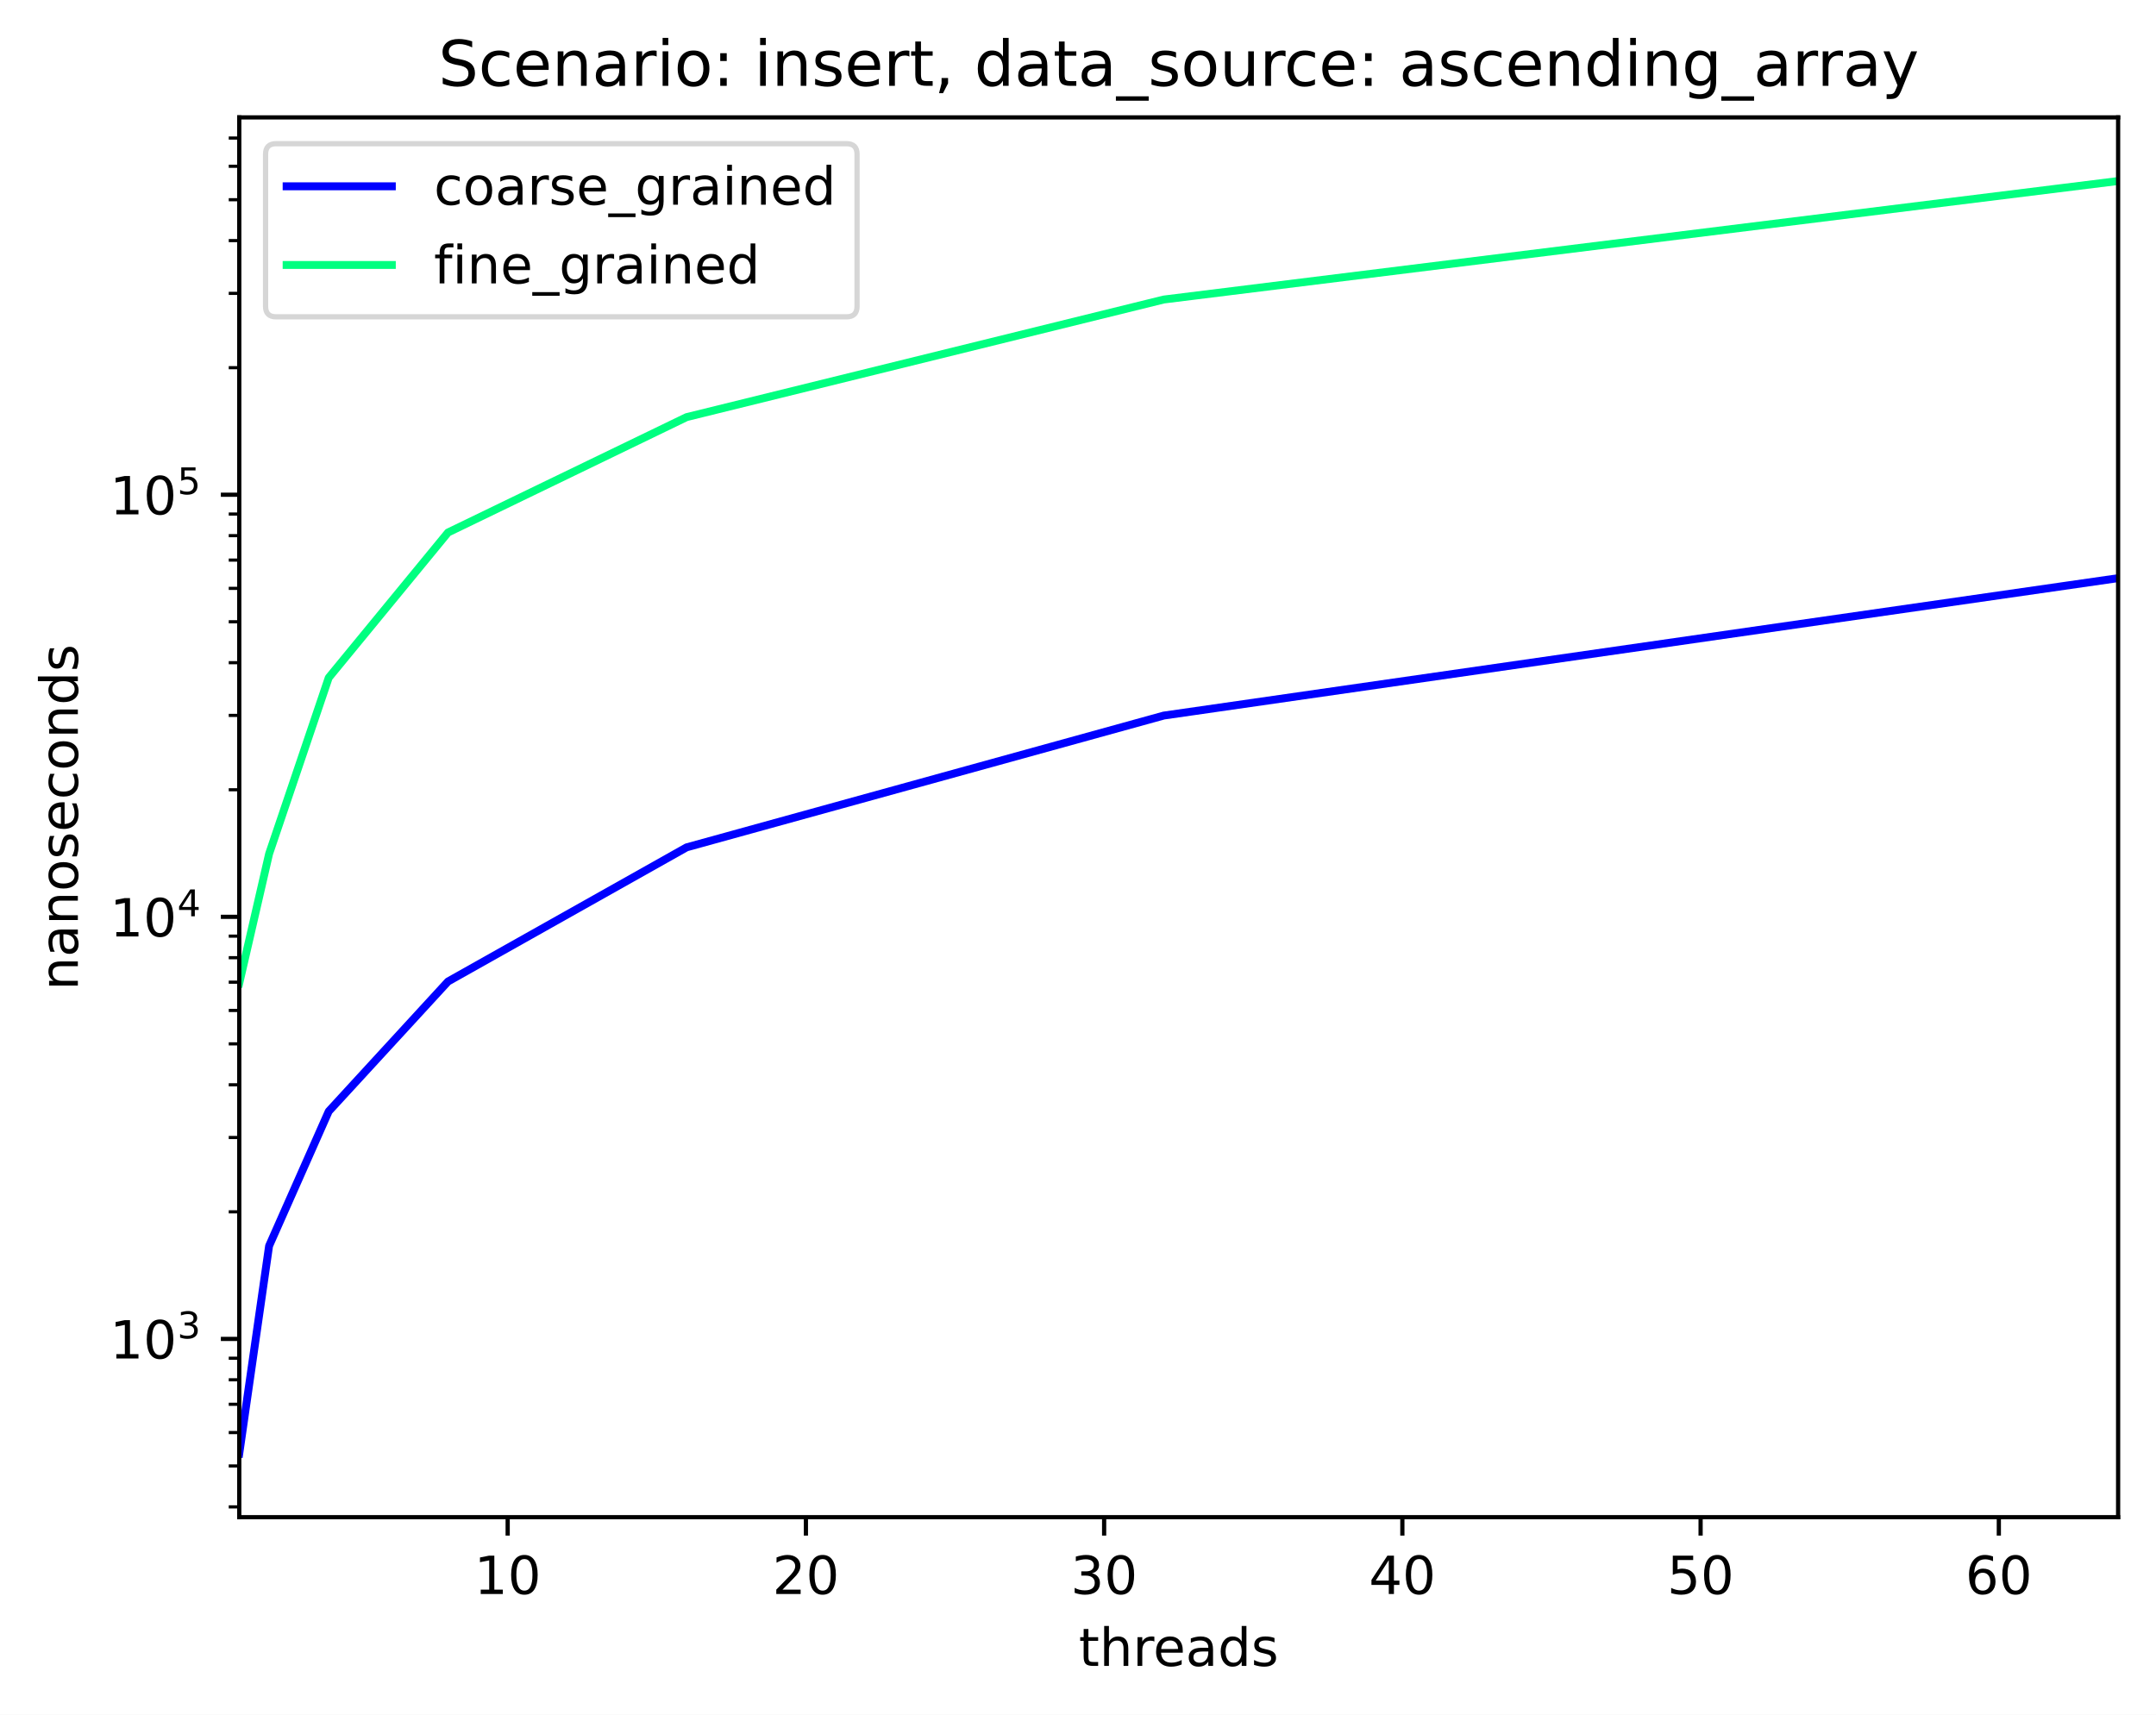
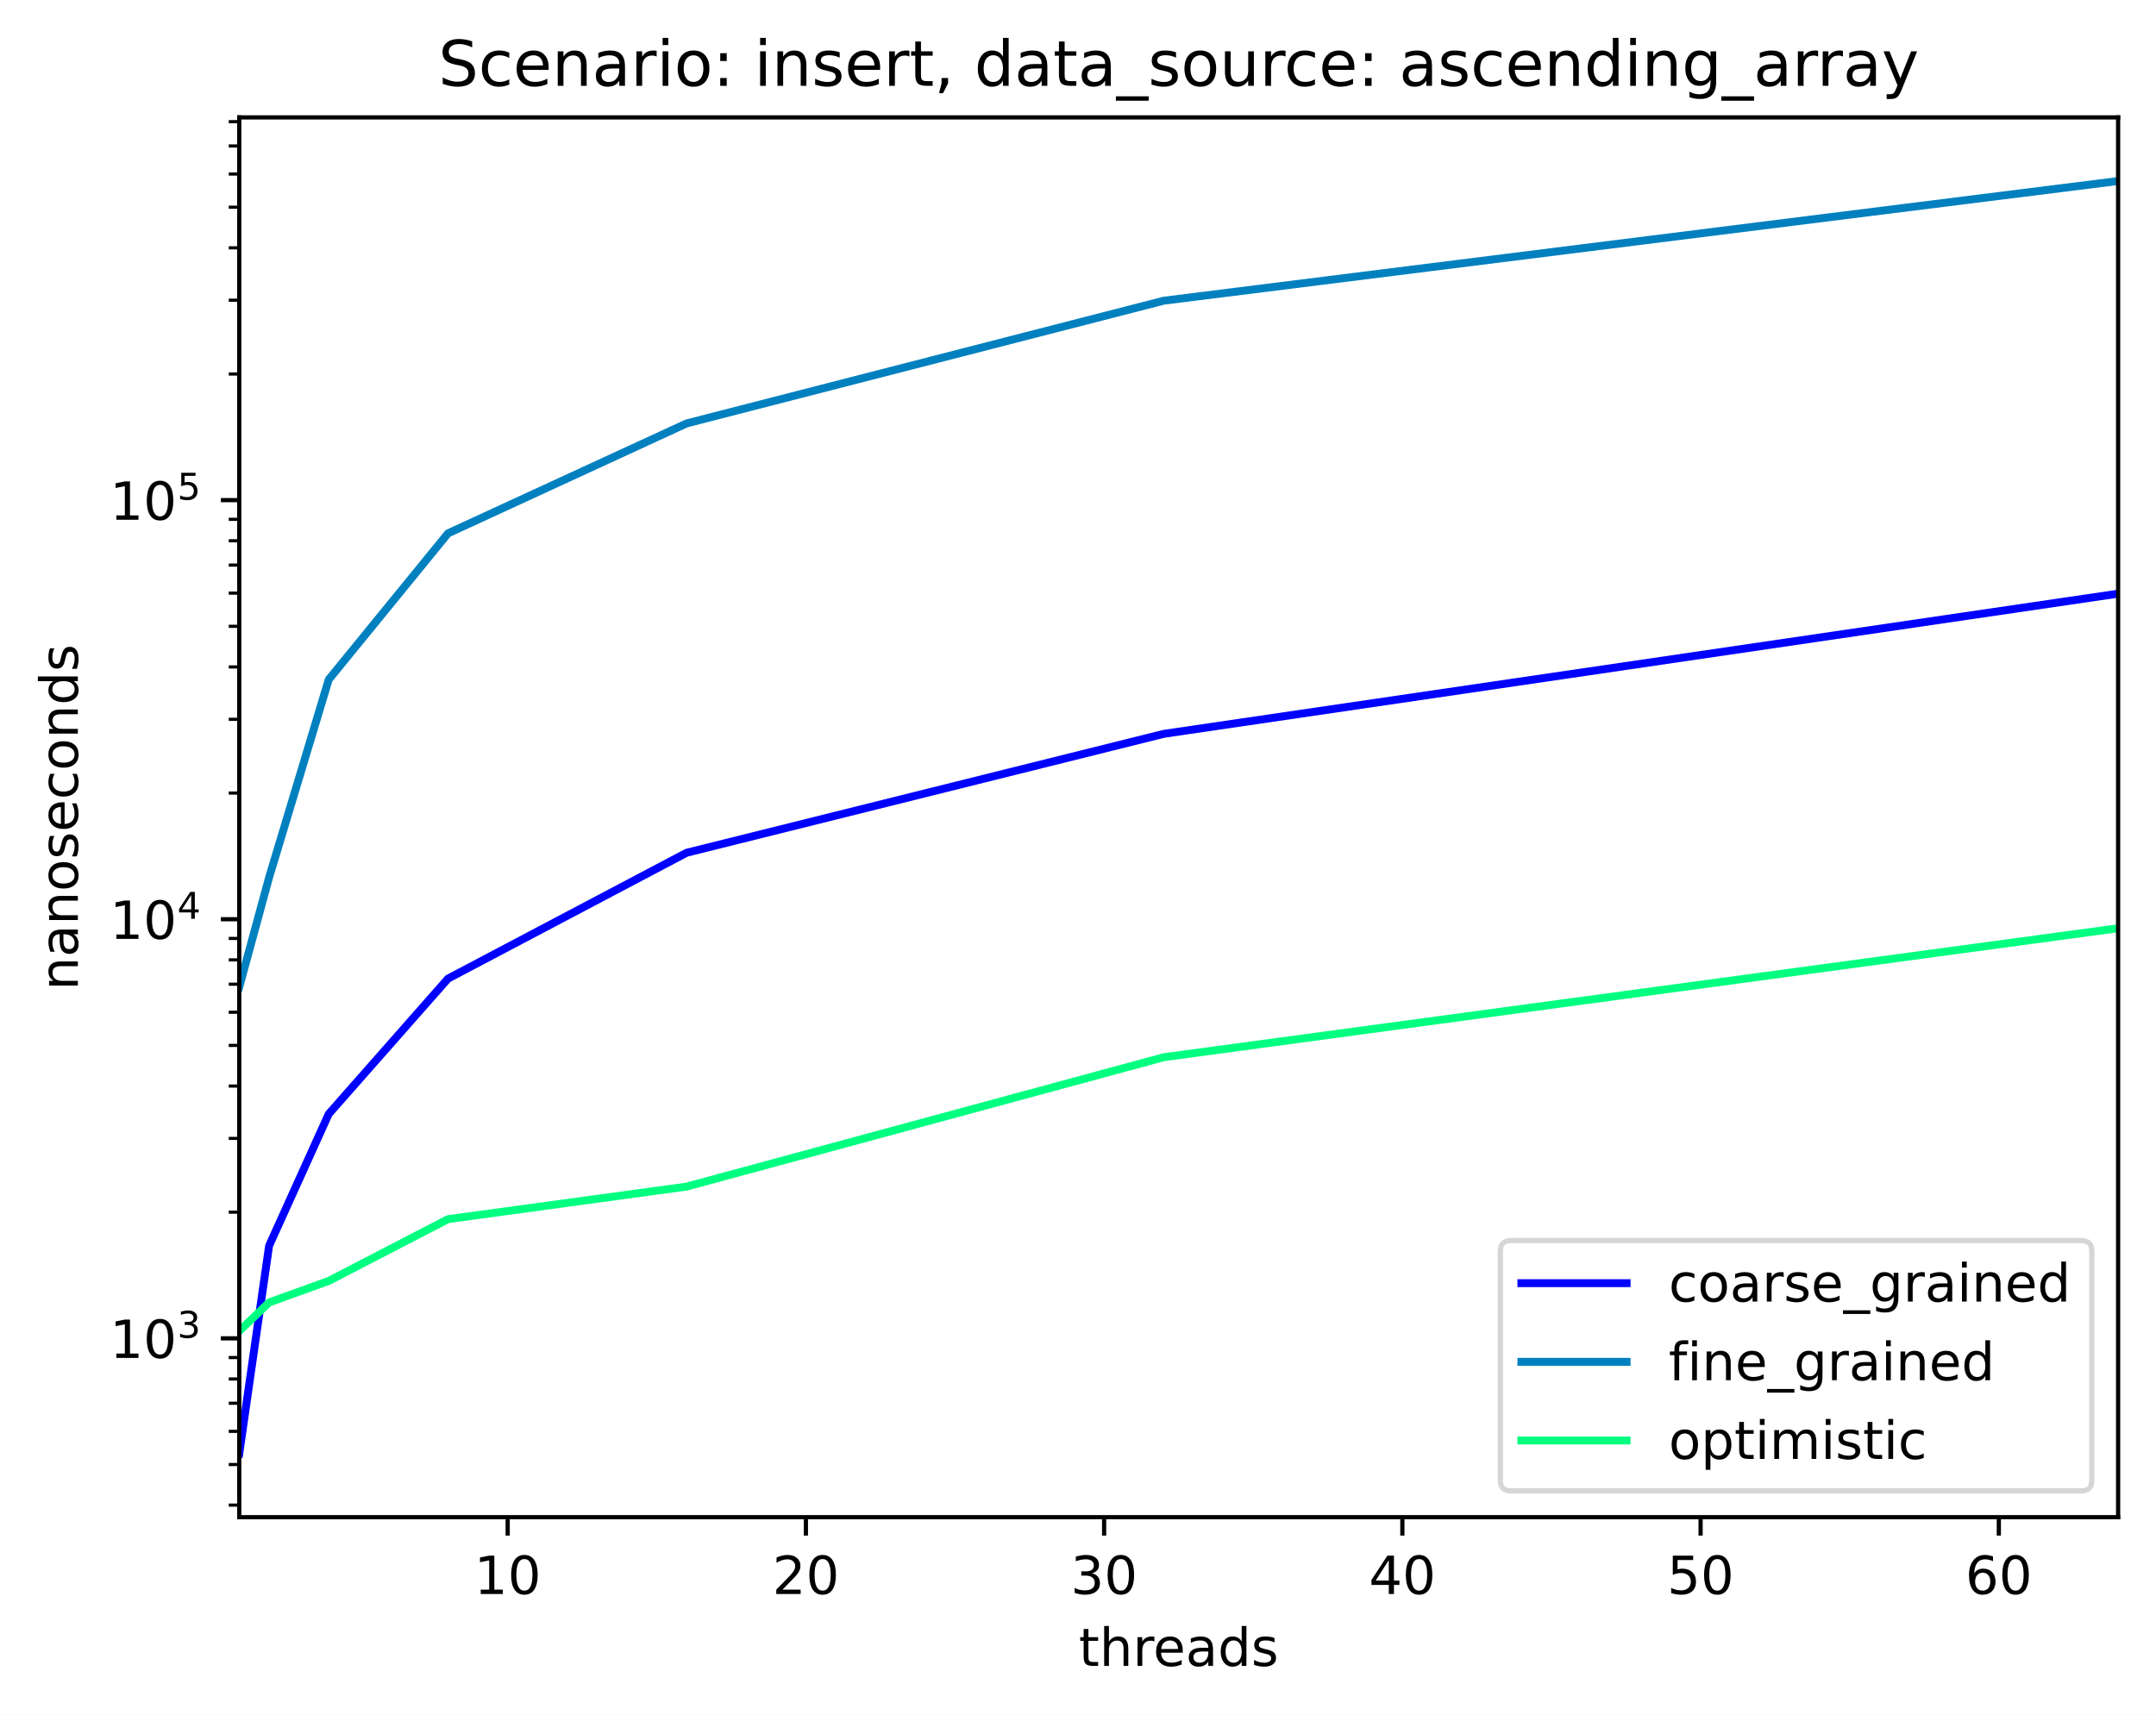
<svg xmlns="http://www.w3.org/2000/svg" xmlns:xlink="http://www.w3.org/1999/xlink" height="325.986pt" version="1.1" viewBox="0 0 409.798 325.986" width="409.798pt">
  <defs>
    <style type="text/css">
*{stroke-linecap:butt;stroke-linejoin:round;}
  </style>
  </defs>
  <g id="figure_1">
    <g id="patch_1">
      <path d="M 0 325.986  L 409.798 325.986  L 409.798 0  L 0 0  z " style="fill:#ffffff;" />
    </g>
    <g id="axes_1">
      <g id="patch_2">
        <path d="M 45.478 288.43  L 402.598 288.43  L 402.598 22.318  L 45.478 22.318  z " style="fill:#ffffff;" />
      </g>
      <g id="matplotlib.axis_1">
        <g id="xtick_1">
          <g id="line2d_1">
            <defs>
-               <path d="M 0 0  L 0 3.5  " id="m36a98ea195" style="stroke:#000000;stroke-width:0.8;" />
-             </defs>
-             <g>
-               <use style="stroke:#000000;stroke-width:0.8;" x="96.495" xlink:href="#m36a98ea195" y="288.43" />
+               <path d="M 0 0  L 0 3.5  " id="m3b8c43bbf1" style="stroke:#000000;stroke-width:0.8;" />
+             </defs>
+             <g>
+               <use style="stroke:#000000;stroke-width:0.8;" x="96.495" xlink:href="#m3b8c43bbf1" y="288.43" />
            </g>
          </g>
          <g id="text_1">
            <defs>
              <path d="M 12.406 8.297  L 28.516 8.297  L 28.516 63.922  L 10.984 60.406  L 10.984 69.391  L 28.422 72.906  L 38.281 72.906  L 38.281 8.297  L 54.391 8.297  L 54.391 0  L 12.406 0  z " id="DejaVuSans-49" />
              <path d="M 31.781 66.406  Q 24.172 66.406 20.328 58.906  Q 16.5 51.422 16.5 36.375  Q 16.5 21.391 20.328 13.891  Q 24.172 6.391 31.781 6.391  Q 39.453 6.391 43.281 13.891  Q 47.125 21.391 47.125 36.375  Q 47.125 51.422 43.281 58.906  Q 39.453 66.406 31.781 66.406  z M 31.781 74.219  Q 44.047 74.219 50.516 64.516  Q 56.984 54.828 56.984 36.375  Q 56.984 17.969 50.516 8.266  Q 44.047 -1.422 31.781 -1.422  Q 19.531 -1.422 13.062 8.266  Q 6.594 17.969 6.594 36.375  Q 6.594 54.828 13.062 64.516  Q 19.531 74.219 31.781 74.219  z " id="DejaVuSans-48" />
            </defs>
            <g transform="translate(90.13277 303.0286)scale(0.1 -0.1)">
              <use xlink:href="#DejaVuSans-49" />
              <use x="63.623" xlink:href="#DejaVuSans-48" />
            </g>
          </g>
        </g>
        <g id="xtick_2">
          <g id="line2d_2">
            <g>
-               <use style="stroke:#000000;stroke-width:0.8;" x="153.181" xlink:href="#m36a98ea195" y="288.43" />
+               <use style="stroke:#000000;stroke-width:0.8;" x="153.181" xlink:href="#m3b8c43bbf1" y="288.43" />
            </g>
          </g>
          <g id="text_2">
            <defs>
              <path d="M 19.188 8.297  L 53.609 8.297  L 53.609 0  L 7.328 0  L 7.328 8.297  Q 12.938 14.109 22.625 23.891  Q 32.328 33.688 34.812 36.531  Q 39.547 41.844 41.422 45.531  Q 43.312 49.219 43.312 52.781  Q 43.312 58.594 39.234 62.25  Q 35.156 65.922 28.609 65.922  Q 23.969 65.922 18.812 64.312  Q 13.672 62.703 7.812 59.422  L 7.812 69.391  Q 13.766 71.781 18.938 73  Q 24.125 74.219 28.422 74.219  Q 39.75 74.219 46.484 68.547  Q 53.219 62.891 53.219 53.422  Q 53.219 48.922 51.531 44.891  Q 49.859 40.875 45.406 35.406  Q 44.188 33.984 37.641 27.219  Q 31.109 20.453 19.188 8.297  z " id="DejaVuSans-50" />
            </defs>
            <g transform="translate(146.8185 303.0286)scale(0.1 -0.1)">
              <use xlink:href="#DejaVuSans-50" />
              <use x="63.623" xlink:href="#DejaVuSans-48" />
            </g>
          </g>
        </g>
        <g id="xtick_3">
          <g id="line2d_3">
            <g>
-               <use style="stroke:#000000;stroke-width:0.8;" x="209.867" xlink:href="#m36a98ea195" y="288.43" />
+               <use style="stroke:#000000;stroke-width:0.8;" x="209.867" xlink:href="#m3b8c43bbf1" y="288.43" />
            </g>
          </g>
          <g id="text_3">
            <defs>
              <path d="M 40.578 39.312  Q 47.656 37.797 51.625 33  Q 55.609 28.219 55.609 21.188  Q 55.609 10.406 48.188 4.484  Q 40.766 -1.422 27.094 -1.422  Q 22.516 -1.422 17.656 -0.516  Q 12.797 0.391 7.625 2.203  L 7.625 11.719  Q 11.719 9.328 16.594 8.109  Q 21.484 6.891 26.812 6.891  Q 36.078 6.891 40.938 10.547  Q 45.797 14.203 45.797 21.188  Q 45.797 27.641 41.281 31.266  Q 36.766 34.906 28.719 34.906  L 20.219 34.906  L 20.219 43.016  L 29.109 43.016  Q 36.375 43.016 40.234 45.922  Q 44.094 48.828 44.094 54.297  Q 44.094 59.906 40.109 62.906  Q 36.141 65.922 28.719 65.922  Q 24.656 65.922 20.016 65.031  Q 15.375 64.156 9.812 62.312  L 9.812 71.094  Q 15.438 72.656 20.344 73.438  Q 25.25 74.219 29.594 74.219  Q 40.828 74.219 47.359 69.109  Q 53.906 64.016 53.906 55.328  Q 53.906 49.266 50.438 45.094  Q 46.969 40.922 40.578 39.312  z " id="DejaVuSans-51" />
            </defs>
            <g transform="translate(203.5042 303.0286)scale(0.1 -0.1)">
              <use xlink:href="#DejaVuSans-51" />
              <use x="63.623" xlink:href="#DejaVuSans-48" />
            </g>
          </g>
        </g>
        <g id="xtick_4">
          <g id="line2d_4">
            <g>
-               <use style="stroke:#000000;stroke-width:0.8;" x="266.552" xlink:href="#m36a98ea195" y="288.43" />
+               <use style="stroke:#000000;stroke-width:0.8;" x="266.552" xlink:href="#m3b8c43bbf1" y="288.43" />
            </g>
          </g>
          <g id="text_4">
            <defs>
              <path d="M 37.797 64.312  L 12.891 25.391  L 37.797 25.391  z M 35.203 72.906  L 47.609 72.906  L 47.609 25.391  L 58.016 25.391  L 58.016 17.188  L 47.609 17.188  L 47.609 0  L 37.797 0  L 37.797 17.188  L 4.891 17.188  L 4.891 26.703  z " id="DejaVuSans-52" />
            </defs>
            <g transform="translate(260.1899 303.0286)scale(0.1 -0.1)">
              <use xlink:href="#DejaVuSans-52" />
              <use x="63.623" xlink:href="#DejaVuSans-48" />
            </g>
          </g>
        </g>
        <g id="xtick_5">
          <g id="line2d_5">
            <g>
-               <use style="stroke:#000000;stroke-width:0.8;" x="323.238" xlink:href="#m36a98ea195" y="288.43" />
+               <use style="stroke:#000000;stroke-width:0.8;" x="323.238" xlink:href="#m3b8c43bbf1" y="288.43" />
            </g>
          </g>
          <g id="text_5">
            <defs>
              <path d="M 10.797 72.906  L 49.516 72.906  L 49.516 64.594  L 19.828 64.594  L 19.828 46.734  Q 21.969 47.469 24.109 47.828  Q 26.266 48.188 28.422 48.188  Q 40.625 48.188 47.75 41.5  Q 54.891 34.812 54.891 23.391  Q 54.891 11.625 47.562 5.094  Q 40.234 -1.422 26.906 -1.422  Q 22.312 -1.422 17.547 -0.641  Q 12.797 0.141 7.719 1.703  L 7.719 11.625  Q 12.109 9.234 16.797 8.062  Q 21.484 6.891 26.703 6.891  Q 35.156 6.891 40.078 11.328  Q 45.016 15.766 45.016 23.391  Q 45.016 31 40.078 35.438  Q 35.156 39.891 26.703 39.891  Q 22.75 39.891 18.812 39.016  Q 14.891 38.141 10.797 36.281  z " id="DejaVuSans-53" />
            </defs>
            <g transform="translate(316.8756 303.0286)scale(0.1 -0.1)">
              <use xlink:href="#DejaVuSans-53" />
              <use x="63.623" xlink:href="#DejaVuSans-48" />
            </g>
          </g>
        </g>
        <g id="xtick_6">
          <g id="line2d_6">
            <g>
-               <use style="stroke:#000000;stroke-width:0.8;" x="379.924" xlink:href="#m36a98ea195" y="288.43" />
+               <use style="stroke:#000000;stroke-width:0.8;" x="379.924" xlink:href="#m3b8c43bbf1" y="288.43" />
            </g>
          </g>
          <g id="text_6">
            <defs>
              <path d="M 33.016 40.375  Q 26.375 40.375 22.484 35.828  Q 18.609 31.297 18.609 23.391  Q 18.609 15.531 22.484 10.953  Q 26.375 6.391 33.016 6.391  Q 39.656 6.391 43.531 10.953  Q 47.406 15.531 47.406 23.391  Q 47.406 31.297 43.531 35.828  Q 39.656 40.375 33.016 40.375  z M 52.594 71.297  L 52.594 62.312  Q 48.875 64.062 45.094 64.984  Q 41.312 65.922 37.594 65.922  Q 27.828 65.922 22.672 59.328  Q 17.531 52.734 16.797 39.406  Q 19.672 43.656 24.016 45.922  Q 28.375 48.188 33.594 48.188  Q 44.578 48.188 50.953 41.516  Q 57.328 34.859 57.328 23.391  Q 57.328 12.156 50.688 5.359  Q 44.047 -1.422 33.016 -1.422  Q 20.359 -1.422 13.672 8.266  Q 6.984 17.969 6.984 36.375  Q 6.984 53.656 15.188 63.938  Q 23.391 74.219 37.203 74.219  Q 40.922 74.219 44.703 73.484  Q 48.484 72.75 52.594 71.297  z " id="DejaVuSans-54" />
            </defs>
            <g transform="translate(373.5613 303.0286)scale(0.1 -0.1)">
              <use xlink:href="#DejaVuSans-54" />
              <use x="63.623" xlink:href="#DejaVuSans-48" />
            </g>
          </g>
        </g>
        <g id="text_7">
          <defs>
            <path d="M 18.312 70.219  L 18.312 54.688  L 36.812 54.688  L 36.812 47.703  L 18.312 47.703  L 18.312 18.016  Q 18.312 11.328 20.141 9.422  Q 21.969 7.516 27.594 7.516  L 36.812 7.516  L 36.812 0  L 27.594 0  Q 17.188 0 13.234 3.875  Q 9.281 7.766 9.281 18.016  L 9.281 47.703  L 2.688 47.703  L 2.688 54.688  L 9.281 54.688  L 9.281 70.219  z " id="DejaVuSans-116" />
            <path d="M 54.891 33.016  L 54.891 0  L 45.906 0  L 45.906 32.719  Q 45.906 40.484 42.875 44.328  Q 39.844 48.188 33.797 48.188  Q 26.516 48.188 22.312 43.547  Q 18.109 38.922 18.109 30.906  L 18.109 0  L 9.078 0  L 9.078 75.984  L 18.109 75.984  L 18.109 46.188  Q 21.344 51.125 25.703 53.562  Q 30.078 56 35.797 56  Q 45.219 56 50.047 50.172  Q 54.891 44.344 54.891 33.016  z " id="DejaVuSans-104" />
            <path d="M 41.109 46.297  Q 39.594 47.172 37.812 47.578  Q 36.031 48 33.891 48  Q 26.266 48 22.188 43.047  Q 18.109 38.094 18.109 28.812  L 18.109 0  L 9.078 0  L 9.078 54.688  L 18.109 54.688  L 18.109 46.188  Q 20.953 51.172 25.484 53.578  Q 30.031 56 36.531 56  Q 37.453 56 38.578 55.875  Q 39.703 55.766 41.062 55.516  z " id="DejaVuSans-114" />
            <path d="M 56.203 29.594  L 56.203 25.203  L 14.891 25.203  Q 15.484 15.922 20.484 11.062  Q 25.484 6.203 34.422 6.203  Q 39.594 6.203 44.453 7.469  Q 49.312 8.734 54.109 11.281  L 54.109 2.781  Q 49.266 0.734 44.188 -0.344  Q 39.109 -1.422 33.891 -1.422  Q 20.797 -1.422 13.156 6.188  Q 5.516 13.812 5.516 26.812  Q 5.516 40.234 12.766 48.109  Q 20.016 56 32.328 56  Q 43.359 56 49.781 48.891  Q 56.203 41.797 56.203 29.594  z M 47.219 32.234  Q 47.125 39.594 43.094 43.984  Q 39.062 48.391 32.422 48.391  Q 24.906 48.391 20.391 44.141  Q 15.875 39.891 15.188 32.172  z " id="DejaVuSans-101" />
            <path d="M 34.281 27.484  Q 23.391 27.484 19.188 25  Q 14.984 22.516 14.984 16.5  Q 14.984 11.719 18.141 8.906  Q 21.297 6.109 26.703 6.109  Q 34.188 6.109 38.703 11.406  Q 43.219 16.703 43.219 25.484  L 43.219 27.484  z M 52.203 31.203  L 52.203 0  L 43.219 0  L 43.219 8.297  Q 40.141 3.328 35.547 0.953  Q 30.953 -1.422 24.312 -1.422  Q 15.922 -1.422 10.953 3.297  Q 6 8.016 6 15.922  Q 6 25.141 12.172 29.828  Q 18.359 34.516 30.609 34.516  L 43.219 34.516  L 43.219 35.406  Q 43.219 41.609 39.141 45  Q 35.062 48.391 27.688 48.391  Q 23 48.391 18.547 47.266  Q 14.109 46.141 10.016 43.891  L 10.016 52.203  Q 14.938 54.109 19.578 55.047  Q 24.219 56 28.609 56  Q 40.484 56 46.344 49.844  Q 52.203 43.703 52.203 31.203  z " id="DejaVuSans-97" />
            <path d="M 45.406 46.391  L 45.406 75.984  L 54.391 75.984  L 54.391 0  L 45.406 0  L 45.406 8.203  Q 42.578 3.328 38.25 0.953  Q 33.938 -1.422 27.875 -1.422  Q 17.969 -1.422 11.734 6.484  Q 5.516 14.406 5.516 27.297  Q 5.516 40.188 11.734 48.094  Q 17.969 56 27.875 56  Q 33.938 56 38.25 53.625  Q 42.578 51.266 45.406 46.391  z M 14.797 27.297  Q 14.797 17.391 18.875 11.75  Q 22.953 6.109 30.078 6.109  Q 37.203 6.109 41.297 11.75  Q 45.406 17.391 45.406 27.297  Q 45.406 37.203 41.297 42.844  Q 37.203 48.484 30.078 48.484  Q 22.953 48.484 18.875 42.844  Q 14.797 37.203 14.797 27.297  z " id="DejaVuSans-100" />
            <path d="M 44.281 53.078  L 44.281 44.578  Q 40.484 46.531 36.375 47.5  Q 32.281 48.484 27.875 48.484  Q 21.188 48.484 17.844 46.438  Q 14.5 44.391 14.5 40.281  Q 14.5 37.156 16.891 35.375  Q 19.281 33.594 26.516 31.984  L 29.594 31.297  Q 39.156 29.25 43.188 25.516  Q 47.219 21.781 47.219 15.094  Q 47.219 7.469 41.188 3.016  Q 35.156 -1.422 24.609 -1.422  Q 20.219 -1.422 15.453 -0.562  Q 10.688 0.297 5.422 2  L 5.422 11.281  Q 10.406 8.688 15.234 7.391  Q 20.062 6.109 24.812 6.109  Q 31.156 6.109 34.562 8.281  Q 37.984 10.453 37.984 14.406  Q 37.984 18.062 35.516 20.016  Q 33.062 21.969 24.703 23.781  L 21.578 24.516  Q 13.234 26.266 9.516 29.906  Q 5.812 33.547 5.812 39.891  Q 5.812 47.609 11.281 51.797  Q 16.75 56 26.812 56  Q 31.781 56 36.172 55.266  Q 40.578 54.547 44.281 53.078  z " id="DejaVuSans-115" />
          </defs>
          <g transform="translate(205.0467 316.7067)scale(0.1 -0.1)">
            <use xlink:href="#DejaVuSans-116" />
            <use x="39.209" xlink:href="#DejaVuSans-104" />
            <use x="102.588" xlink:href="#DejaVuSans-114" />
            <use x="141.451" xlink:href="#DejaVuSans-101" />
            <use x="202.975" xlink:href="#DejaVuSans-97" />
            <use x="264.254" xlink:href="#DejaVuSans-100" />
            <use x="327.73" xlink:href="#DejaVuSans-115" />
          </g>
        </g>
      </g>
      <g id="matplotlib.axis_2">
        <g id="ytick_1">
          <g id="line2d_7">
            <defs>
-               <path d="M 0 0  L -3.5 0  " id="m5940c208dc" style="stroke:#000000;stroke-width:0.8;" />
-             </defs>
-             <g>
-               <use style="stroke:#000000;stroke-width:0.8;" x="45.478" xlink:href="#m5940c208dc" y="254.537" />
+               <path d="M 0 0  L -3.5 0  " id="m2e078cb504" style="stroke:#000000;stroke-width:0.8;" />
+             </defs>
+             <g>
+               <use style="stroke:#000000;stroke-width:0.8;" x="45.478" xlink:href="#m2e078cb504" y="254.431" />
            </g>
          </g>
          <g id="text_8">
-             <g transform="translate(20.87813 258.3358)scale(0.1 -0.1)">
+             <g transform="translate(20.87813 258.2304)scale(0.1 -0.1)">
              <use transform="translate(0 0.765625)" xlink:href="#DejaVuSans-49" />
              <use transform="translate(63.62305 0.765625)" xlink:href="#DejaVuSans-48" />
              <use transform="translate(128.2031 39.04688)scale(0.7)" xlink:href="#DejaVuSans-51" />
            </g>
          </g>
        </g>
        <g id="ytick_2">
          <g id="line2d_8">
            <g>
-               <use style="stroke:#000000;stroke-width:0.8;" x="45.478" xlink:href="#m5940c208dc" y="174.294" />
+               <use style="stroke:#000000;stroke-width:0.8;" x="45.478" xlink:href="#m2e078cb504" y="174.757" />
            </g>
          </g>
          <g id="text_9">
-             <g transform="translate(20.87813 178.0933)scale(0.1 -0.1)">
+             <g transform="translate(20.87813 178.5561)scale(0.1 -0.1)">
              <use transform="translate(0 0.684375)" xlink:href="#DejaVuSans-49" />
              <use transform="translate(63.62305 0.684375)" xlink:href="#DejaVuSans-48" />
              <use transform="translate(128.2031 38.96563)scale(0.7)" xlink:href="#DejaVuSans-52" />
            </g>
          </g>
        </g>
        <g id="ytick_3">
          <g id="line2d_9">
            <g>
-               <use style="stroke:#000000;stroke-width:0.8;" x="45.478" xlink:href="#m5940c208dc" y="94.052" />
+               <use style="stroke:#000000;stroke-width:0.8;" x="45.478" xlink:href="#m2e078cb504" y="95.082" />
            </g>
          </g>
          <g id="text_10">
-             <g transform="translate(20.87813 97.85091)scale(0.1 -0.1)">
+             <g transform="translate(20.87813 98.88172)scale(0.1 -0.1)">
              <use transform="translate(0 0.684375)" xlink:href="#DejaVuSans-49" />
              <use transform="translate(63.62305 0.684375)" xlink:href="#DejaVuSans-48" />
              <use transform="translate(128.2031 38.96563)scale(0.7)" xlink:href="#DejaVuSans-53" />
            </g>
          </g>
        </g>
        <g id="ytick_4">
          <g id="line2d_10">
            <defs>
-               <path d="M 0 0  L -2 0  " id="mfd2df94b12" style="stroke:#000000;stroke-width:0.6;" />
-             </defs>
-             <g>
-               <use style="stroke:#000000;stroke-width:0.6;" x="45.478" xlink:href="#mfd2df94b12" y="286.468" />
+               <path d="M 0 0  L -2 0  " id="m38e9cce747" style="stroke:#000000;stroke-width:0.6;" />
+             </defs>
+             <g>
+               <use style="stroke:#000000;stroke-width:0.6;" x="45.478" xlink:href="#m38e9cce747" y="286.137" />
            </g>
          </g>
        </g>
        <g id="ytick_5">
          <g id="line2d_11">
            <g>
-               <use style="stroke:#000000;stroke-width:0.6;" x="45.478" xlink:href="#mfd2df94b12" y="278.692" />
+               <use style="stroke:#000000;stroke-width:0.6;" x="45.478" xlink:href="#m38e9cce747" y="278.416" />
            </g>
          </g>
        </g>
        <g id="ytick_6">
          <g id="line2d_12">
            <g>
-               <use style="stroke:#000000;stroke-width:0.6;" x="45.478" xlink:href="#mfd2df94b12" y="272.338" />
+               <use style="stroke:#000000;stroke-width:0.6;" x="45.478" xlink:href="#m38e9cce747" y="272.107" />
            </g>
          </g>
        </g>
        <g id="ytick_7">
          <g id="line2d_13">
            <g>
-               <use style="stroke:#000000;stroke-width:0.6;" x="45.478" xlink:href="#mfd2df94b12" y="266.966" />
+               <use style="stroke:#000000;stroke-width:0.6;" x="45.478" xlink:href="#m38e9cce747" y="266.773" />
            </g>
          </g>
        </g>
        <g id="ytick_8">
          <g id="line2d_14">
            <g>
-               <use style="stroke:#000000;stroke-width:0.6;" x="45.478" xlink:href="#mfd2df94b12" y="262.313" />
+               <use style="stroke:#000000;stroke-width:0.6;" x="45.478" xlink:href="#m38e9cce747" y="262.152" />
            </g>
          </g>
        </g>
        <g id="ytick_9">
          <g id="line2d_15">
            <g>
-               <use style="stroke:#000000;stroke-width:0.6;" x="45.478" xlink:href="#mfd2df94b12" y="258.208" />
+               <use style="stroke:#000000;stroke-width:0.6;" x="45.478" xlink:href="#m38e9cce747" y="258.077" />
            </g>
          </g>
        </g>
        <g id="ytick_10">
          <g id="line2d_16">
            <g>
-               <use style="stroke:#000000;stroke-width:0.6;" x="45.478" xlink:href="#mfd2df94b12" y="230.381" />
+               <use style="stroke:#000000;stroke-width:0.6;" x="45.478" xlink:href="#m38e9cce747" y="230.447" />
            </g>
          </g>
        </g>
        <g id="ytick_11">
          <g id="line2d_17">
            <g>
-               <use style="stroke:#000000;stroke-width:0.6;" x="45.478" xlink:href="#mfd2df94b12" y="216.251" />
+               <use style="stroke:#000000;stroke-width:0.6;" x="45.478" xlink:href="#m38e9cce747" y="216.417" />
            </g>
          </g>
        </g>
        <g id="ytick_12">
          <g id="line2d_18">
            <g>
-               <use style="stroke:#000000;stroke-width:0.6;" x="45.478" xlink:href="#mfd2df94b12" y="206.226" />
+               <use style="stroke:#000000;stroke-width:0.6;" x="45.478" xlink:href="#m38e9cce747" y="206.462" />
            </g>
          </g>
        </g>
        <g id="ytick_13">
          <g id="line2d_19">
            <g>
-               <use style="stroke:#000000;stroke-width:0.6;" x="45.478" xlink:href="#mfd2df94b12" y="198.45" />
+               <use style="stroke:#000000;stroke-width:0.6;" x="45.478" xlink:href="#m38e9cce747" y="198.741" />
            </g>
          </g>
        </g>
        <g id="ytick_14">
          <g id="line2d_20">
            <g>
-               <use style="stroke:#000000;stroke-width:0.6;" x="45.478" xlink:href="#mfd2df94b12" y="192.096" />
+               <use style="stroke:#000000;stroke-width:0.6;" x="45.478" xlink:href="#m38e9cce747" y="192.433" />
            </g>
          </g>
        </g>
        <g id="ytick_15">
          <g id="line2d_21">
            <g>
-               <use style="stroke:#000000;stroke-width:0.6;" x="45.478" xlink:href="#mfd2df94b12" y="186.724" />
+               <use style="stroke:#000000;stroke-width:0.6;" x="45.478" xlink:href="#m38e9cce747" y="187.099" />
            </g>
          </g>
        </g>
        <g id="ytick_16">
          <g id="line2d_22">
            <g>
-               <use style="stroke:#000000;stroke-width:0.6;" x="45.478" xlink:href="#mfd2df94b12" y="182.07" />
+               <use style="stroke:#000000;stroke-width:0.6;" x="45.478" xlink:href="#m38e9cce747" y="182.478" />
            </g>
          </g>
        </g>
        <g id="ytick_17">
          <g id="line2d_23">
            <g>
-               <use style="stroke:#000000;stroke-width:0.6;" x="45.478" xlink:href="#mfd2df94b12" y="177.966" />
+               <use style="stroke:#000000;stroke-width:0.6;" x="45.478" xlink:href="#m38e9cce747" y="178.403" />
            </g>
          </g>
        </g>
        <g id="ytick_18">
          <g id="line2d_24">
            <g>
-               <use style="stroke:#000000;stroke-width:0.6;" x="45.478" xlink:href="#mfd2df94b12" y="150.139" />
+               <use style="stroke:#000000;stroke-width:0.6;" x="45.478" xlink:href="#m38e9cce747" y="150.772" />
            </g>
          </g>
        </g>
        <g id="ytick_19">
          <g id="line2d_25">
            <g>
-               <use style="stroke:#000000;stroke-width:0.6;" x="45.478" xlink:href="#mfd2df94b12" y="136.009" />
+               <use style="stroke:#000000;stroke-width:0.6;" x="45.478" xlink:href="#m38e9cce747" y="136.743" />
            </g>
          </g>
        </g>
        <g id="ytick_20">
          <g id="line2d_26">
            <g>
-               <use style="stroke:#000000;stroke-width:0.6;" x="45.478" xlink:href="#mfd2df94b12" y="125.983" />
+               <use style="stroke:#000000;stroke-width:0.6;" x="45.478" xlink:href="#m38e9cce747" y="126.788" />
            </g>
          </g>
        </g>
        <g id="ytick_21">
          <g id="line2d_27">
            <g>
-               <use style="stroke:#000000;stroke-width:0.6;" x="45.478" xlink:href="#mfd2df94b12" y="118.207" />
+               <use style="stroke:#000000;stroke-width:0.6;" x="45.478" xlink:href="#m38e9cce747" y="119.067" />
            </g>
          </g>
        </g>
        <g id="ytick_22">
          <g id="line2d_28">
            <g>
-               <use style="stroke:#000000;stroke-width:0.6;" x="45.478" xlink:href="#mfd2df94b12" y="111.853" />
+               <use style="stroke:#000000;stroke-width:0.6;" x="45.478" xlink:href="#m38e9cce747" y="112.758" />
            </g>
          </g>
        </g>
        <g id="ytick_23">
          <g id="line2d_29">
            <g>
-               <use style="stroke:#000000;stroke-width:0.6;" x="45.478" xlink:href="#mfd2df94b12" y="106.481" />
+               <use style="stroke:#000000;stroke-width:0.6;" x="45.478" xlink:href="#m38e9cce747" y="107.424" />
            </g>
          </g>
        </g>
        <g id="ytick_24">
          <g id="line2d_30">
            <g>
-               <use style="stroke:#000000;stroke-width:0.6;" x="45.478" xlink:href="#mfd2df94b12" y="101.828" />
+               <use style="stroke:#000000;stroke-width:0.6;" x="45.478" xlink:href="#m38e9cce747" y="102.804" />
            </g>
          </g>
        </g>
        <g id="ytick_25">
          <g id="line2d_31">
            <g>
-               <use style="stroke:#000000;stroke-width:0.6;" x="45.478" xlink:href="#mfd2df94b12" y="97.723" />
+               <use style="stroke:#000000;stroke-width:0.6;" x="45.478" xlink:href="#m38e9cce747" y="98.728" />
            </g>
          </g>
        </g>
        <g id="ytick_26">
          <g id="line2d_32">
            <g>
-               <use style="stroke:#000000;stroke-width:0.6;" x="45.478" xlink:href="#mfd2df94b12" y="69.896" />
+               <use style="stroke:#000000;stroke-width:0.6;" x="45.478" xlink:href="#m38e9cce747" y="71.098" />
            </g>
          </g>
        </g>
        <g id="ytick_27">
          <g id="line2d_33">
            <g>
-               <use style="stroke:#000000;stroke-width:0.6;" x="45.478" xlink:href="#mfd2df94b12" y="55.766" />
+               <use style="stroke:#000000;stroke-width:0.6;" x="45.478" xlink:href="#m38e9cce747" y="57.068" />
            </g>
          </g>
        </g>
        <g id="ytick_28">
          <g id="line2d_34">
            <g>
-               <use style="stroke:#000000;stroke-width:0.6;" x="45.478" xlink:href="#mfd2df94b12" y="45.741" />
+               <use style="stroke:#000000;stroke-width:0.6;" x="45.478" xlink:href="#m38e9cce747" y="47.114" />
            </g>
          </g>
        </g>
        <g id="ytick_29">
          <g id="line2d_35">
            <g>
-               <use style="stroke:#000000;stroke-width:0.6;" x="45.478" xlink:href="#mfd2df94b12" y="37.965" />
+               <use style="stroke:#000000;stroke-width:0.6;" x="45.478" xlink:href="#m38e9cce747" y="39.393" />
            </g>
          </g>
        </g>
        <g id="ytick_30">
          <g id="line2d_36">
            <g>
-               <use style="stroke:#000000;stroke-width:0.6;" x="45.478" xlink:href="#mfd2df94b12" y="31.611" />
+               <use style="stroke:#000000;stroke-width:0.6;" x="45.478" xlink:href="#m38e9cce747" y="33.084" />
            </g>
          </g>
        </g>
        <g id="ytick_31">
          <g id="line2d_37">
            <g>
-               <use style="stroke:#000000;stroke-width:0.6;" x="45.478" xlink:href="#mfd2df94b12" y="26.239" />
+               <use style="stroke:#000000;stroke-width:0.6;" x="45.478" xlink:href="#m38e9cce747" y="27.75" />
+             </g>
+           </g>
+         </g>
+         <g id="ytick_32">
+           <g id="line2d_38">
+             <g>
+               <use style="stroke:#000000;stroke-width:0.6;" x="45.478" xlink:href="#m38e9cce747" y="23.129" />
            </g>
          </g>
        </g>
        <g id="text_11">
          <defs>
            <path d="M 54.891 33.016  L 54.891 0  L 45.906 0  L 45.906 32.719  Q 45.906 40.484 42.875 44.328  Q 39.844 48.188 33.797 48.188  Q 26.516 48.188 22.312 43.547  Q 18.109 38.922 18.109 30.906  L 18.109 0  L 9.078 0  L 9.078 54.688  L 18.109 54.688  L 18.109 46.188  Q 21.344 51.125 25.703 53.562  Q 30.078 56 35.797 56  Q 45.219 56 50.047 50.172  Q 54.891 44.344 54.891 33.016  z " id="DejaVuSans-110" />
            <path d="M 30.609 48.391  Q 23.391 48.391 19.188 42.75  Q 14.984 37.109 14.984 27.297  Q 14.984 17.484 19.156 11.844  Q 23.344 6.203 30.609 6.203  Q 37.797 6.203 41.984 11.859  Q 46.188 17.531 46.188 27.297  Q 46.188 37.016 41.984 42.703  Q 37.797 48.391 30.609 48.391  z M 30.609 56  Q 42.328 56 49.016 48.375  Q 55.719 40.766 55.719 27.297  Q 55.719 13.875 49.016 6.219  Q 42.328 -1.422 30.609 -1.422  Q 18.844 -1.422 12.172 6.219  Q 5.516 13.875 5.516 27.297  Q 5.516 40.766 12.172 48.375  Q 18.844 56 30.609 56  z " id="DejaVuSans-111" />
            <path d="M 48.781 52.594  L 48.781 44.188  Q 44.969 46.297 41.141 47.344  Q 37.312 48.391 33.406 48.391  Q 24.656 48.391 19.812 42.844  Q 14.984 37.312 14.984 27.297  Q 14.984 17.281 19.812 11.734  Q 24.656 6.203 33.406 6.203  Q 37.312 6.203 41.141 7.25  Q 44.969 8.297 48.781 10.406  L 48.781 2.094  Q 45.016 0.344 40.984 -0.531  Q 36.969 -1.422 32.422 -1.422  Q 20.062 -1.422 12.781 6.344  Q 5.516 14.109 5.516 27.297  Q 5.516 40.672 12.859 48.328  Q 20.219 56 33.016 56  Q 37.156 56 41.109 55.141  Q 45.062 54.297 48.781 52.594  z " id="DejaVuSans-99" />
          </defs>
          <g transform="translate(14.79844 188.2726)rotate(-90)scale(0.1 -0.1)">
            <use xlink:href="#DejaVuSans-110" />
            <use x="63.379" xlink:href="#DejaVuSans-97" />
            <use x="124.658" xlink:href="#DejaVuSans-110" />
            <use x="188.037" xlink:href="#DejaVuSans-111" />
            <use x="249.219" xlink:href="#DejaVuSans-115" />
            <use x="301.318" xlink:href="#DejaVuSans-101" />
            <use x="362.842" xlink:href="#DejaVuSans-99" />
            <use x="417.822" xlink:href="#DejaVuSans-111" />
            <use x="479.004" xlink:href="#DejaVuSans-110" />
            <use x="542.383" xlink:href="#DejaVuSans-100" />
            <use x="605.859" xlink:href="#DejaVuSans-115" />
          </g>
        </g>
      </g>
-       <g id="line2d_38">
-         <path clip-path="url(#p95b008bf57)" d="M 45.478 276.334  L 51.147 236.854  L 62.484 211.27  L 85.158 186.59  L 130.507 161.087  L 221.204 136.034  L 402.598 109.912  " style="fill:none;stroke:#0000ff;stroke-linecap:square;stroke-width:1.5;" />
-       </g>
      <g id="line2d_39">
-         <path clip-path="url(#p95b008bf57)" d="M 45.478 186.919  L 51.147 162.323  L 62.484 128.832  L 85.158 101.231  L 130.507 79.298  L 221.204 56.942  L 402.598 34.414  " style="fill:none;stroke:#00ff80;stroke-linecap:square;stroke-width:1.5;" />
+         <path clip-path="url(#p3d5d7831e4)" d="M 45.478 276.334  L 51.147 236.832  L 62.484 211.772  L 85.158 186.042  L 130.507 162.115  L 221.204 139.508  L 402.598 112.862  " style="fill:none;stroke:#0000ff;stroke-linecap:square;stroke-width:1.5;" />
+       </g>
+       <g id="line2d_40">
+         <path clip-path="url(#p3d5d7831e4)" d="M 45.478 187.627  L 51.147 166.815  L 62.484 129.188  L 85.158 101.393  L 130.507 80.494  L 221.204 57.164  L 402.598 34.414  " style="fill:none;stroke:#0080bf;stroke-linecap:square;stroke-width:1.5;" />
+       </g>
+       <g id="line2d_41">
+         <path clip-path="url(#p3d5d7831e4)" d="M 45.478 253.041  L 51.147 247.607  L 62.484 243.513  L 85.158 231.769  L 130.507 225.581  L 221.204 200.985  L 402.598 176.47  " style="fill:none;stroke:#00ff80;stroke-linecap:square;stroke-width:1.5;" />
      </g>
      <g id="patch_3">
        <path d="M 45.478 288.43  L 45.478 22.318  " style="fill:none;stroke:#000000;stroke-linecap:square;stroke-linejoin:miter;stroke-width:0.8;" />
      </g>
      <g id="patch_4">
        <path d="M 402.598 288.43  L 402.598 22.318  " style="fill:none;stroke:#000000;stroke-linecap:square;stroke-linejoin:miter;stroke-width:0.8;" />
      </g>
      <g id="patch_5">
        <path d="M 45.478 288.43  L 402.598 288.43  " style="fill:none;stroke:#000000;stroke-linecap:square;stroke-linejoin:miter;stroke-width:0.8;" />
      </g>
      <g id="patch_6">
        <path d="M 45.478 22.318  L 402.598 22.318  " style="fill:none;stroke:#000000;stroke-linecap:square;stroke-linejoin:miter;stroke-width:0.8;" />
      </g>
      <g id="text_12">
        <defs>
          <path d="M 53.516 70.516  L 53.516 60.891  Q 47.906 63.578 42.922 64.891  Q 37.938 66.219 33.297 66.219  Q 25.25 66.219 20.875 63.094  Q 16.5 59.969 16.5 54.203  Q 16.5 49.359 19.406 46.891  Q 22.312 44.438 30.422 42.922  L 36.375 41.703  Q 47.406 39.594 52.656 34.297  Q 57.906 29 57.906 20.125  Q 57.906 9.516 50.797 4.047  Q 43.703 -1.422 29.984 -1.422  Q 24.812 -1.422 18.969 -0.25  Q 13.141 0.922 6.891 3.219  L 6.891 13.375  Q 12.891 10.016 18.656 8.297  Q 24.422 6.594 29.984 6.594  Q 38.422 6.594 43.016 9.906  Q 47.609 13.234 47.609 19.391  Q 47.609 24.75 44.312 27.781  Q 41.016 30.812 33.5 32.328  L 27.484 33.5  Q 16.453 35.688 11.516 40.375  Q 6.594 45.062 6.594 53.422  Q 6.594 63.094 13.406 68.656  Q 20.219 74.219 32.172 74.219  Q 37.312 74.219 42.625 73.281  Q 47.953 72.359 53.516 70.516  z " id="DejaVuSans-83" />
          <path d="M 9.422 54.688  L 18.406 54.688  L 18.406 0  L 9.422 0  z M 9.422 75.984  L 18.406 75.984  L 18.406 64.594  L 9.422 64.594  z " id="DejaVuSans-105" />
          <path d="M 11.719 12.406  L 22.016 12.406  L 22.016 0  L 11.719 0  z M 11.719 51.703  L 22.016 51.703  L 22.016 39.312  L 11.719 39.312  z " id="DejaVuSans-58" />
          <path id="DejaVuSans-32" />
          <path d="M 11.719 12.406  L 22.016 12.406  L 22.016 4  L 14.016 -11.625  L 7.719 -11.625  L 11.719 4  z " id="DejaVuSans-44" />
          <path d="M 50.984 -16.609  L 50.984 -23.578  L -0.984 -23.578  L -0.984 -16.609  z " id="DejaVuSans-95" />
          <path d="M 8.5 21.578  L 8.5 54.688  L 17.484 54.688  L 17.484 21.922  Q 17.484 14.156 20.5 10.266  Q 23.531 6.391 29.594 6.391  Q 36.859 6.391 41.078 11.031  Q 45.312 15.672 45.312 23.688  L 45.312 54.688  L 54.297 54.688  L 54.297 0  L 45.312 0  L 45.312 8.406  Q 42.047 3.422 37.719 1  Q 33.406 -1.422 27.688 -1.422  Q 18.266 -1.422 13.375 4.438  Q 8.5 10.297 8.5 21.578  z M 31.109 56  z " id="DejaVuSans-117" />
          <path d="M 45.406 27.984  Q 45.406 37.75 41.375 43.109  Q 37.359 48.484 30.078 48.484  Q 22.859 48.484 18.828 43.109  Q 14.797 37.75 14.797 27.984  Q 14.797 18.266 18.828 12.891  Q 22.859 7.516 30.078 7.516  Q 37.359 7.516 41.375 12.891  Q 45.406 18.266 45.406 27.984  z M 54.391 6.781  Q 54.391 -7.172 48.188 -13.984  Q 42 -20.797 29.203 -20.797  Q 24.469 -20.797 20.266 -20.094  Q 16.062 -19.391 12.109 -17.922  L 12.109 -9.188  Q 16.062 -11.328 19.922 -12.344  Q 23.781 -13.375 27.781 -13.375  Q 36.625 -13.375 41.016 -8.766  Q 45.406 -4.156 45.406 5.172  L 45.406 9.625  Q 42.625 4.781 38.281 2.391  Q 33.938 0 27.875 0  Q 17.828 0 11.672 7.656  Q 5.516 15.328 5.516 27.984  Q 5.516 40.672 11.672 48.328  Q 17.828 56 27.875 56  Q 33.938 56 38.281 53.609  Q 42.625 51.219 45.406 46.391  L 45.406 54.688  L 54.391 54.688  z " id="DejaVuSans-103" />
          <path d="M 32.172 -5.078  Q 28.375 -14.844 24.75 -17.812  Q 21.141 -20.797 15.094 -20.797  L 7.906 -20.797  L 7.906 -13.281  L 13.188 -13.281  Q 16.891 -13.281 18.938 -11.516  Q 21 -9.766 23.484 -3.219  L 25.094 0.875  L 2.984 54.688  L 12.5 54.688  L 29.594 11.922  L 46.688 54.688  L 56.203 54.688  z " id="DejaVuSans-121" />
        </defs>
        <g transform="translate(83.325 16.31812)scale(0.12 -0.12)">
          <use xlink:href="#DejaVuSans-83" />
          <use x="63.477" xlink:href="#DejaVuSans-99" />
          <use x="118.457" xlink:href="#DejaVuSans-101" />
          <use x="179.98" xlink:href="#DejaVuSans-110" />
          <use x="243.359" xlink:href="#DejaVuSans-97" />
          <use x="304.639" xlink:href="#DejaVuSans-114" />
          <use x="345.752" xlink:href="#DejaVuSans-105" />
          <use x="373.535" xlink:href="#DejaVuSans-111" />
          <use x="434.717" xlink:href="#DejaVuSans-58" />
          <use x="468.408" xlink:href="#DejaVuSans-32" />
          <use x="500.195" xlink:href="#DejaVuSans-105" />
          <use x="527.979" xlink:href="#DejaVuSans-110" />
          <use x="591.357" xlink:href="#DejaVuSans-115" />
          <use x="643.457" xlink:href="#DejaVuSans-101" />
          <use x="704.98" xlink:href="#DejaVuSans-114" />
          <use x="746.094" xlink:href="#DejaVuSans-116" />
          <use x="785.303" xlink:href="#DejaVuSans-44" />
          <use x="817.09" xlink:href="#DejaVuSans-32" />
          <use x="848.877" xlink:href="#DejaVuSans-100" />
          <use x="912.354" xlink:href="#DejaVuSans-97" />
          <use x="973.633" xlink:href="#DejaVuSans-116" />
          <use x="1012.842" xlink:href="#DejaVuSans-97" />
          <use x="1074.121" xlink:href="#DejaVuSans-95" />
          <use x="1124.121" xlink:href="#DejaVuSans-115" />
          <use x="1176.221" xlink:href="#DejaVuSans-111" />
          <use x="1237.402" xlink:href="#DejaVuSans-117" />
          <use x="1300.781" xlink:href="#DejaVuSans-114" />
          <use x="1339.645" xlink:href="#DejaVuSans-99" />
          <use x="1394.625" xlink:href="#DejaVuSans-101" />
          <use x="1456.148" xlink:href="#DejaVuSans-58" />
          <use x="1489.84" xlink:href="#DejaVuSans-32" />
          <use x="1521.627" xlink:href="#DejaVuSans-97" />
          <use x="1582.906" xlink:href="#DejaVuSans-115" />
          <use x="1635.006" xlink:href="#DejaVuSans-99" />
          <use x="1689.986" xlink:href="#DejaVuSans-101" />
          <use x="1751.51" xlink:href="#DejaVuSans-110" />
          <use x="1814.889" xlink:href="#DejaVuSans-100" />
          <use x="1878.365" xlink:href="#DejaVuSans-105" />
          <use x="1906.148" xlink:href="#DejaVuSans-110" />
          <use x="1969.527" xlink:href="#DejaVuSans-103" />
          <use x="2033.004" xlink:href="#DejaVuSans-95" />
          <use x="2083.004" xlink:href="#DejaVuSans-97" />
          <use x="2144.283" xlink:href="#DejaVuSans-114" />
          <use x="2183.646" xlink:href="#DejaVuSans-114" />
          <use x="2224.76" xlink:href="#DejaVuSans-97" />
          <use x="2286.039" xlink:href="#DejaVuSans-121" />
        </g>
      </g>
      <g id="legend_1">
        <g id="patch_7">
-           <path d="M 52.478 60.231  L 160.902 60.231  Q 162.902 60.231 162.902 58.231  L 162.902 29.318  Q 162.902 27.318 160.902 27.318  L 52.478 27.318  Q 50.478 27.318 50.478 29.318  L 50.478 58.231  Q 50.478 60.231 52.478 60.231  z " style="fill:#ffffff;opacity:0.8;stroke:#cccccc;stroke-linejoin:miter;" />
-         </g>
-         <g id="line2d_40">
-           <path d="M 54.478 35.417  L 74.478 35.417  " style="fill:none;stroke:#0000ff;stroke-linecap:square;stroke-width:1.5;" />
-         </g>
-         <g id="line2d_41" />
+           <path d="M 287.175 283.43  L 395.598 283.43  Q 397.598 283.43 397.598 281.43  L 397.598 237.839  Q 397.598 235.839 395.598 235.839  L 287.175 235.839  Q 285.175 235.839 285.175 237.839  L 285.175 281.43  Q 285.175 283.43 287.175 283.43  z " style="fill:#ffffff;opacity:0.8;stroke:#cccccc;stroke-linejoin:miter;" />
+         </g>
+         <g id="line2d_42">
+           <path d="M 289.175 243.938  L 309.175 243.938  " style="fill:none;stroke:#0000ff;stroke-linecap:square;stroke-width:1.5;" />
+         </g>
+         <g id="line2d_43" />
        <g id="text_13">
-           <g transform="translate(82.47813 38.91656)scale(0.1 -0.1)">
+           <g transform="translate(317.1747 247.4379)scale(0.1 -0.1)">
            <use xlink:href="#DejaVuSans-99" />
            <use x="54.98" xlink:href="#DejaVuSans-111" />
            <use x="116.162" xlink:href="#DejaVuSans-97" />
            <use x="177.441" xlink:href="#DejaVuSans-114" />
            <use x="218.555" xlink:href="#DejaVuSans-115" />
            <use x="270.654" xlink:href="#DejaVuSans-101" />
            <use x="332.178" xlink:href="#DejaVuSans-95" />
            <use x="382.178" xlink:href="#DejaVuSans-103" />
            <use x="445.654" xlink:href="#DejaVuSans-114" />
            <use x="486.768" xlink:href="#DejaVuSans-97" />
            <use x="548.047" xlink:href="#DejaVuSans-105" />
            <use x="575.83" xlink:href="#DejaVuSans-110" />
            <use x="639.209" xlink:href="#DejaVuSans-101" />
            <use x="700.732" xlink:href="#DejaVuSans-100" />
          </g>
        </g>
-         <g id="line2d_42">
-           <path d="M 54.478 50.373  L 74.478 50.373  " style="fill:none;stroke:#00ff80;stroke-linecap:square;stroke-width:1.5;" />
-         </g>
-         <g id="line2d_43" />
+         <g id="line2d_44">
+           <path d="M 289.175 258.894  L 309.175 258.894  " style="fill:none;stroke:#0080bf;stroke-linecap:square;stroke-width:1.5;" />
+         </g>
+         <g id="line2d_45" />
        <g id="text_14">
          <defs>
            <path d="M 37.109 75.984  L 37.109 68.5  L 28.516 68.5  Q 23.688 68.5 21.797 66.547  Q 19.922 64.594 19.922 59.516  L 19.922 54.688  L 34.719 54.688  L 34.719 47.703  L 19.922 47.703  L 19.922 0  L 10.891 0  L 10.891 47.703  L 2.297 47.703  L 2.297 54.688  L 10.891 54.688  L 10.891 58.5  Q 10.891 67.625 15.141 71.797  Q 19.391 75.984 28.609 75.984  z " id="DejaVuSans-102" />
          </defs>
-           <g transform="translate(82.47813 53.87281)scale(0.1 -0.1)">
+           <g transform="translate(317.1747 262.3942)scale(0.1 -0.1)">
            <use xlink:href="#DejaVuSans-102" />
            <use x="35.205" xlink:href="#DejaVuSans-105" />
            <use x="62.988" xlink:href="#DejaVuSans-110" />
            <use x="126.367" xlink:href="#DejaVuSans-101" />
            <use x="187.891" xlink:href="#DejaVuSans-95" />
            <use x="237.891" xlink:href="#DejaVuSans-103" />
            <use x="301.367" xlink:href="#DejaVuSans-114" />
            <use x="342.48" xlink:href="#DejaVuSans-97" />
            <use x="403.76" xlink:href="#DejaVuSans-105" />
            <use x="431.543" xlink:href="#DejaVuSans-110" />
            <use x="494.922" xlink:href="#DejaVuSans-101" />
            <use x="556.445" xlink:href="#DejaVuSans-100" />
          </g>
        </g>
+         <g id="line2d_46">
+           <path d="M 289.175 273.85  L 309.175 273.85  " style="fill:none;stroke:#00ff80;stroke-linecap:square;stroke-width:1.5;" />
+         </g>
+         <g id="line2d_47" />
+         <g id="text_15">
+           <defs>
+             <path d="M 18.109 8.203  L 18.109 -20.797  L 9.078 -20.797  L 9.078 54.688  L 18.109 54.688  L 18.109 46.391  Q 20.953 51.266 25.266 53.625  Q 29.594 56 35.594 56  Q 45.562 56 51.781 48.094  Q 58.016 40.188 58.016 27.297  Q 58.016 14.406 51.781 6.484  Q 45.562 -1.422 35.594 -1.422  Q 29.594 -1.422 25.266 0.953  Q 20.953 3.328 18.109 8.203  z M 48.688 27.297  Q 48.688 37.203 44.609 42.844  Q 40.531 48.484 33.406 48.484  Q 26.266 48.484 22.188 42.844  Q 18.109 37.203 18.109 27.297  Q 18.109 17.391 22.188 11.75  Q 26.266 6.109 33.406 6.109  Q 40.531 6.109 44.609 11.75  Q 48.688 17.391 48.688 27.297  z " id="DejaVuSans-112" />
+             <path d="M 52 44.188  Q 55.375 50.25 60.062 53.125  Q 64.75 56 71.094 56  Q 79.641 56 84.281 50.016  Q 88.922 44.047 88.922 33.016  L 88.922 0  L 79.891 0  L 79.891 32.719  Q 79.891 40.578 77.094 44.375  Q 74.312 48.188 68.609 48.188  Q 61.625 48.188 57.562 43.547  Q 53.516 38.922 53.516 30.906  L 53.516 0  L 44.484 0  L 44.484 32.719  Q 44.484 40.625 41.703 44.406  Q 38.922 48.188 33.109 48.188  Q 26.219 48.188 22.156 43.531  Q 18.109 38.875 18.109 30.906  L 18.109 0  L 9.078 0  L 9.078 54.688  L 18.109 54.688  L 18.109 46.188  Q 21.188 51.219 25.484 53.609  Q 29.781 56 35.688 56  Q 41.656 56 45.828 52.969  Q 50 49.953 52 44.188  z " id="DejaVuSans-109" />
+           </defs>
+           <g transform="translate(317.1747 277.3504)scale(0.1 -0.1)">
+             <use xlink:href="#DejaVuSans-111" />
+             <use x="61.182" xlink:href="#DejaVuSans-112" />
+             <use x="124.658" xlink:href="#DejaVuSans-116" />
+             <use x="163.867" xlink:href="#DejaVuSans-105" />
+             <use x="191.65" xlink:href="#DejaVuSans-109" />
+             <use x="289.062" xlink:href="#DejaVuSans-105" />
+             <use x="316.846" xlink:href="#DejaVuSans-115" />
+             <use x="368.945" xlink:href="#DejaVuSans-116" />
+             <use x="408.154" xlink:href="#DejaVuSans-105" />
+             <use x="435.938" xlink:href="#DejaVuSans-99" />
+           </g>
+         </g>
      </g>
    </g>
  </g>
  <defs>
-     <clipPath id="p95b008bf57">
+     <clipPath id="p3d5d7831e4">
      <rect height="266.112" width="357.12" x="45.478" y="22.318" />
    </clipPath>
  </defs>
</svg>
